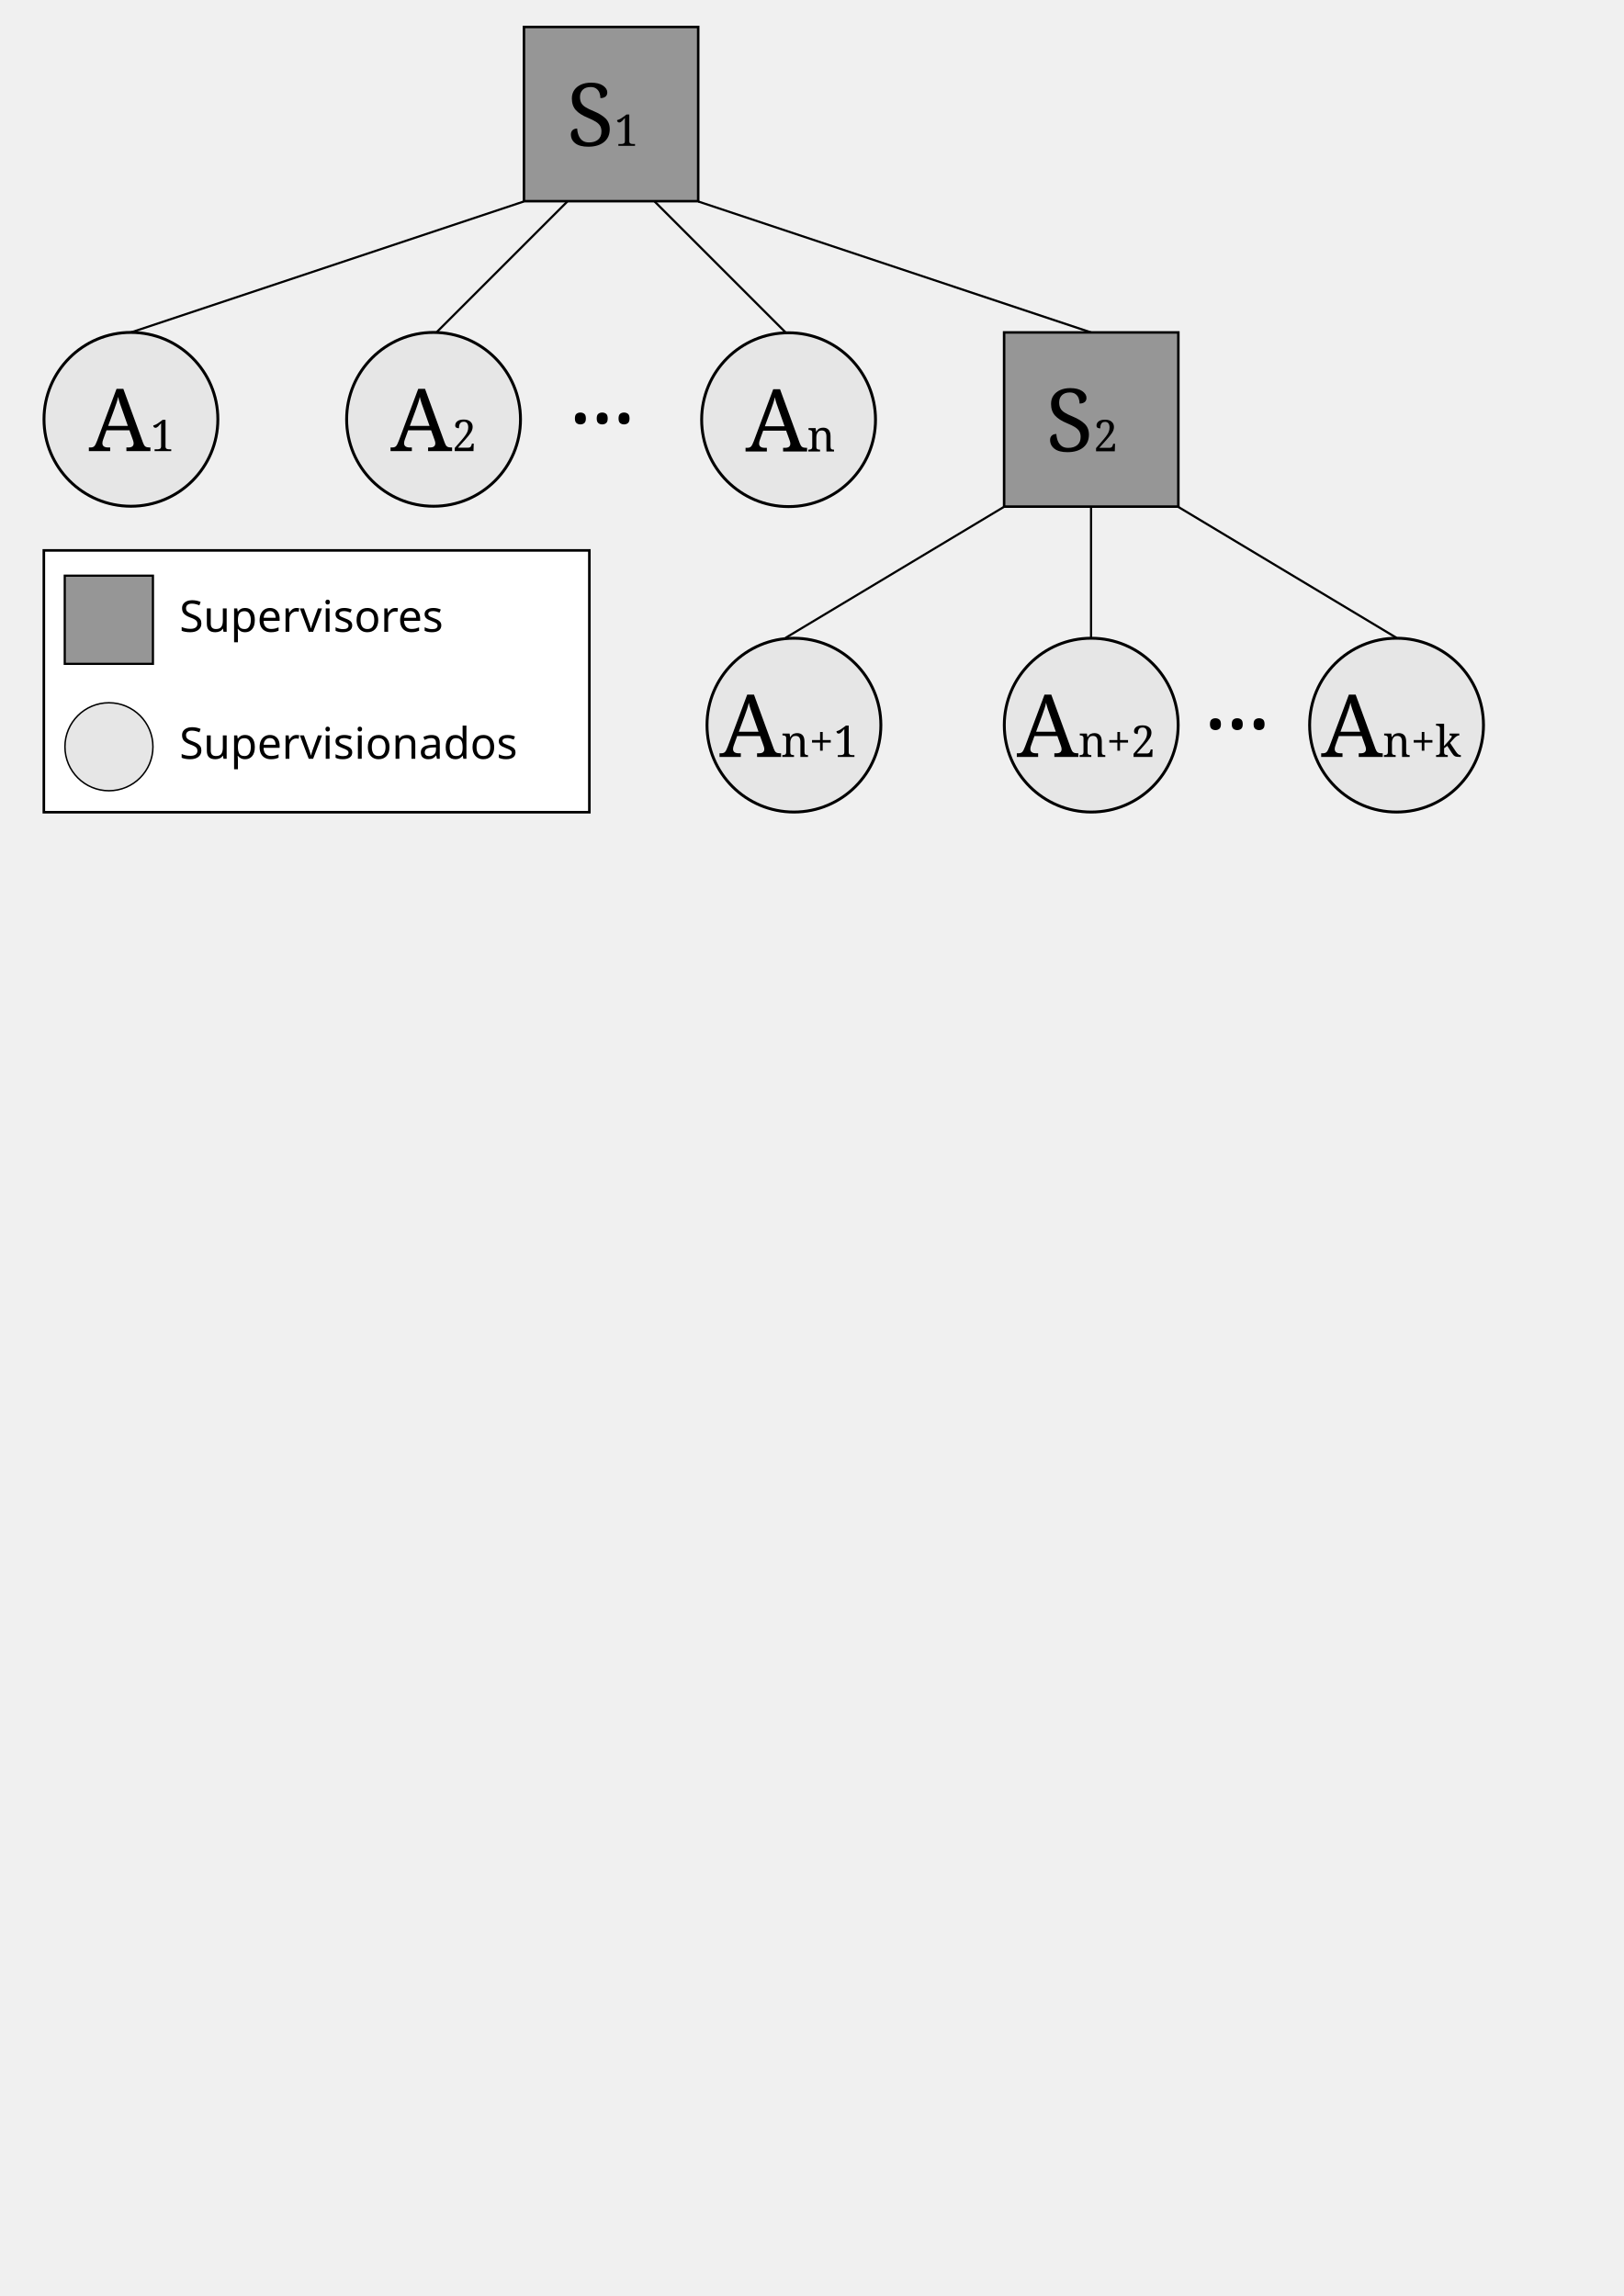
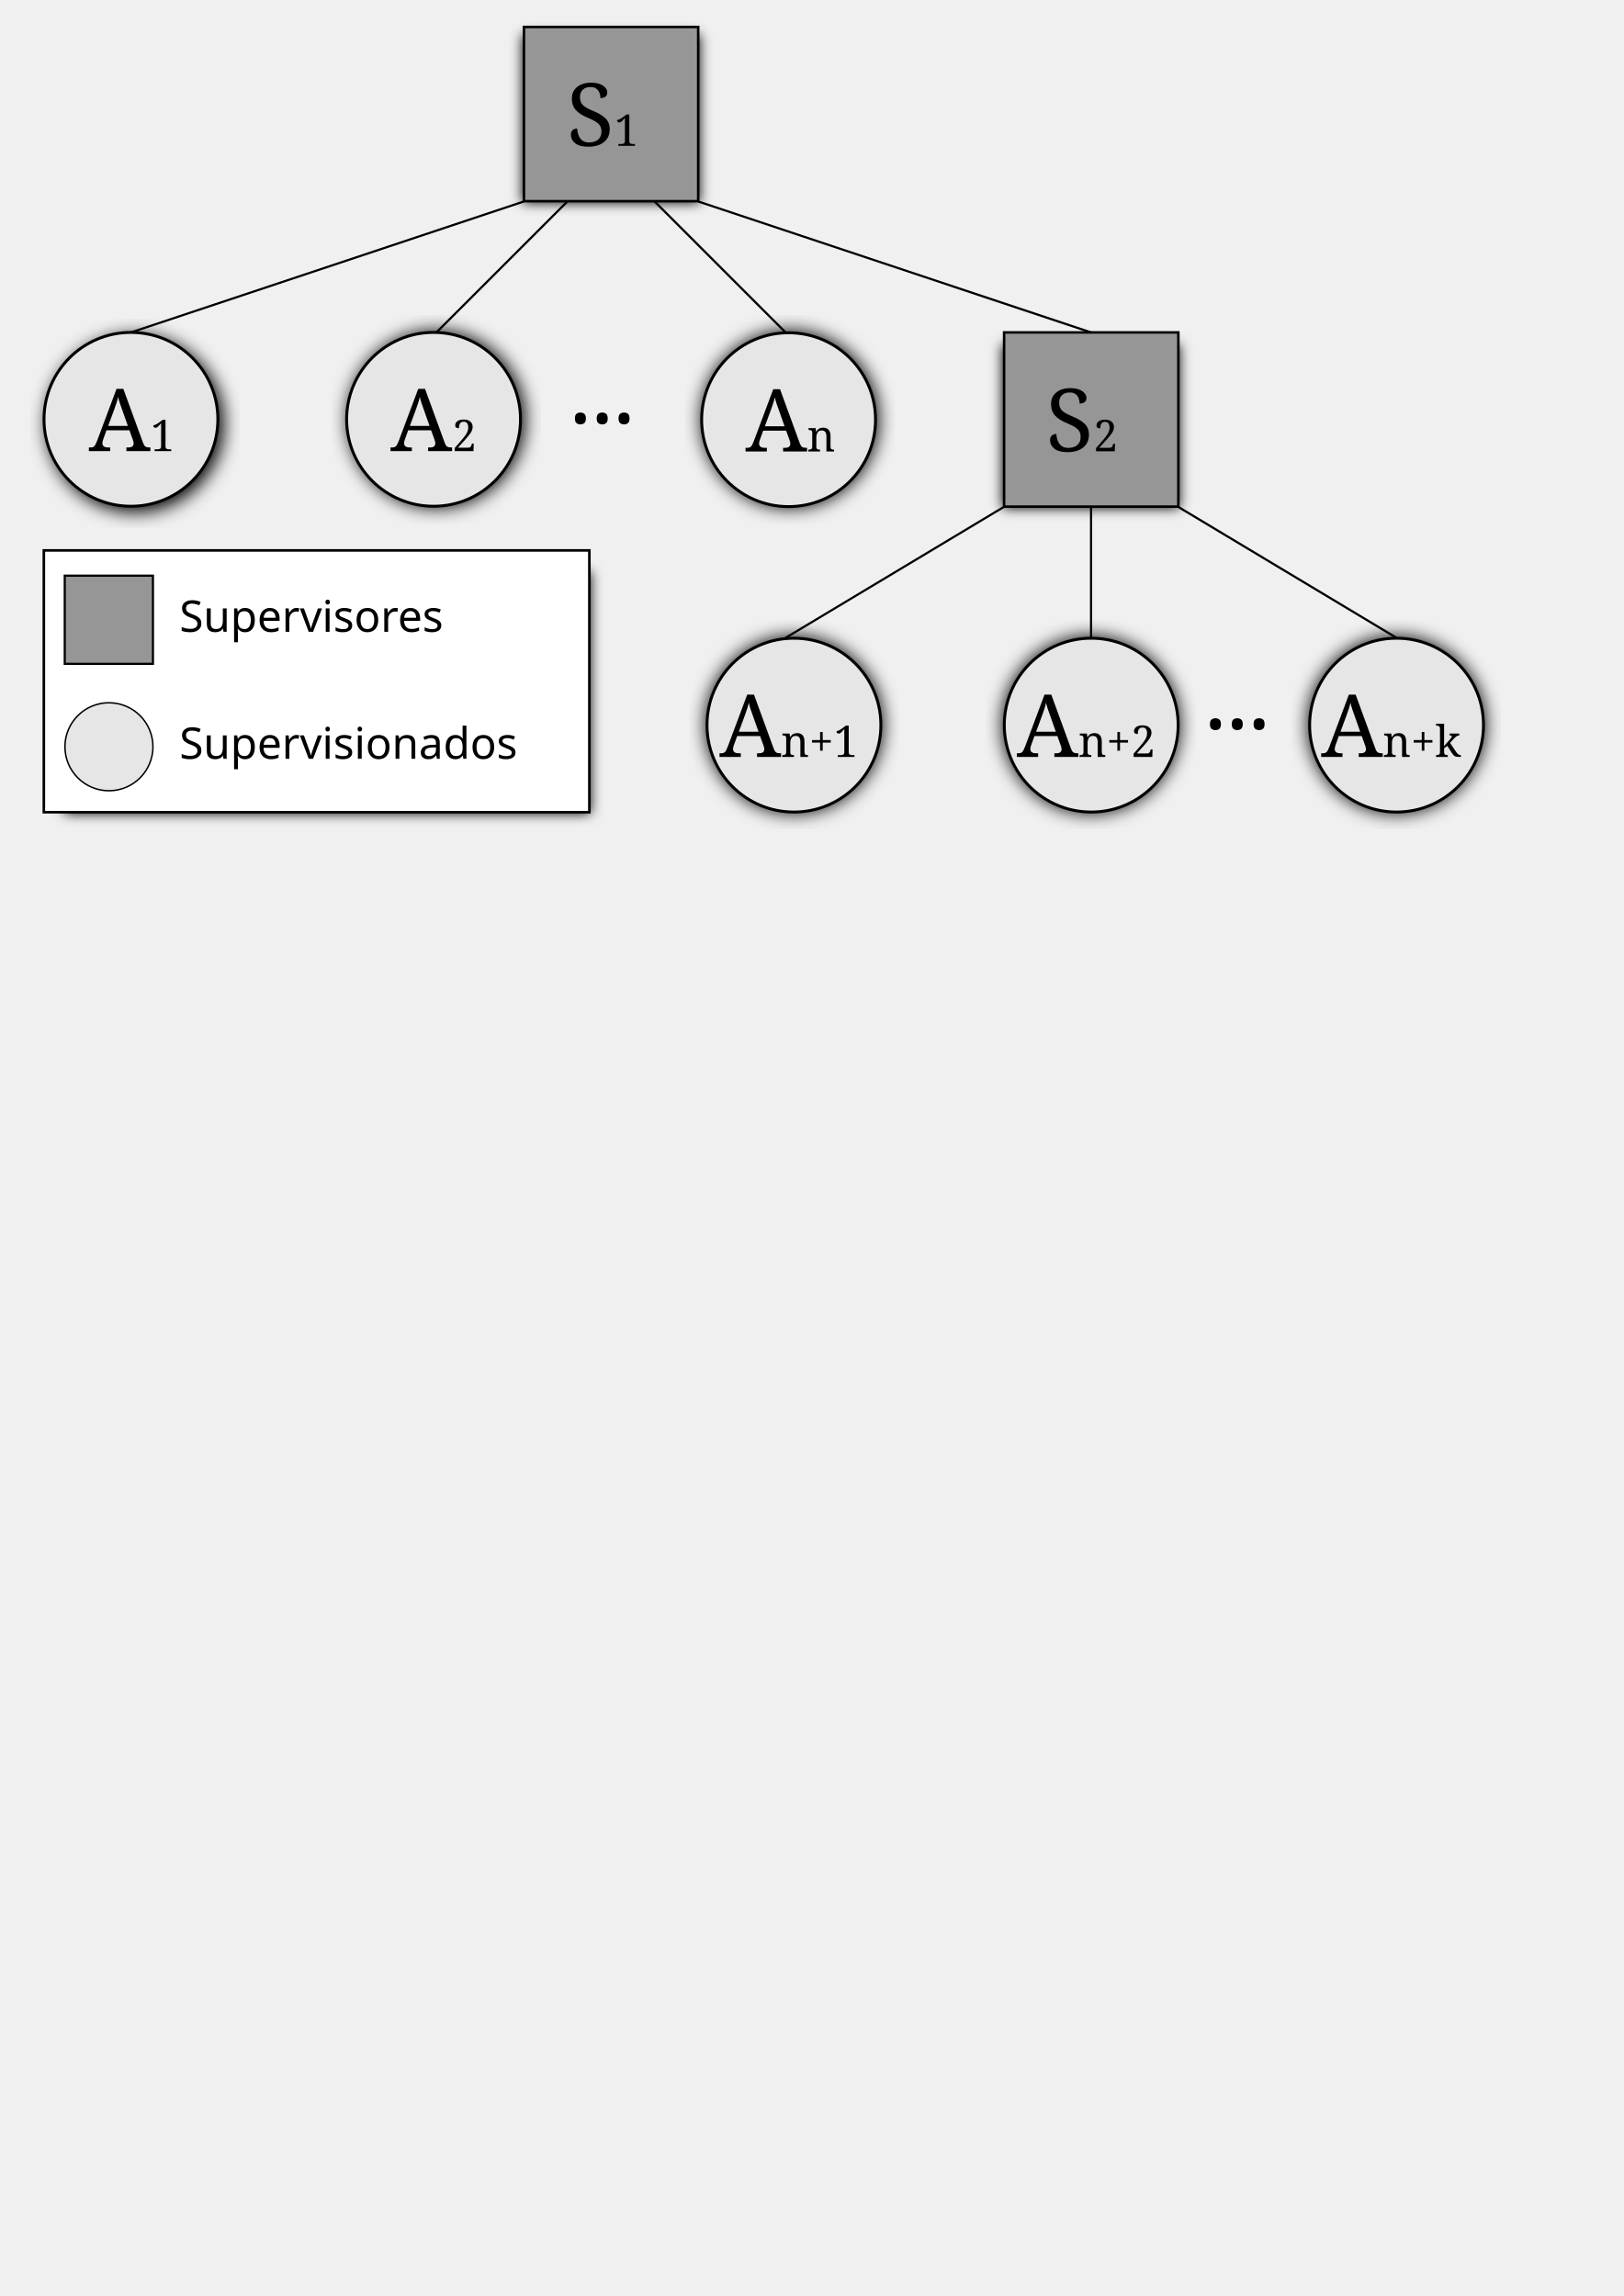
<svg xmlns="http://www.w3.org/2000/svg" width="744.094" height="1052.362" id="svg2" version="1.1">
-   <defs id="defs4" />
+   <defs id="defs4">
+     <filter id="filter3835" color-interpolation-filters="sRGB">
+       <feGaussianBlur id="feGaussianBlur3837" stdDeviation="3" />
+     </filter>
+     <filter id="filter3849" color-interpolation-filters="sRGB">
+       <feGaussianBlur id="feGaussianBlur3851" stdDeviation="3" />
+     </filter>
+     <filter id="filter3857" color-interpolation-filters="sRGB">
+       <feGaussianBlur id="feGaussianBlur3859" stdDeviation="3" />
+     </filter>
+   </defs>
  <g id="layer1">
+     <path style="fill:#000000;fill-opacity:1;stroke:#000000;stroke-width:1;stroke-miterlimit:4;stroke-opacity:1;stroke-dasharray:none;stroke-dashoffset:0;filter:url(#filter3857)" id="path3869" d="m 180,162.362 a 30,30 0 1 1 -60,0 30,30 0 1 1 60,0 z" transform="matrix(1.327869,0,0,1.327869,440.8197,116.6026)" />
+     <path transform="matrix(1.327869,0,0,1.327869,300.8197,116.6026)" d="m 180,162.362 a 30,30 0 1 1 -60,0 30,30 0 1 1 60,0 z" id="path3867" style="fill:#000000;fill-opacity:1;stroke:#000000;stroke-width:1;stroke-miterlimit:4;stroke-opacity:1;stroke-dasharray:none;stroke-dashoffset:0;filter:url(#filter3857)" />
+     <path style="fill:#000000;fill-opacity:1;stroke:#000000;stroke-width:1;stroke-miterlimit:4;stroke-opacity:1;stroke-dasharray:none;stroke-dashoffset:0;filter:url(#filter3857)" id="path3865" d="m 180,162.362 a 30,30 0 1 1 -60,0 30,30 0 1 1 60,0 z" transform="matrix(1.327869,0,0,1.327869,164.8197,116.6026)" />
+     <path transform="matrix(1.327869,0,0,1.327869,162.8197,-23.39744)" d="m 180,162.362 a 30,30 0 1 1 -60,0 30,30 0 1 1 60,0 z" id="path3863" style="fill:#000000;fill-opacity:1;stroke:#000000;stroke-width:1;stroke-miterlimit:4;stroke-opacity:1;stroke-dasharray:none;stroke-dashoffset:0;filter:url(#filter3857)" />
+     <path style="fill:#000000;fill-opacity:1;stroke:#000000;stroke-width:1;stroke-miterlimit:4;stroke-opacity:1;stroke-dasharray:none;stroke-dashoffset:0;filter:url(#filter3857)" id="path3861" d="m 180,162.362 a 30,30 0 1 1 -60,0 30,30 0 1 1 60,0 z" transform="matrix(1.327869,0,0,1.327869,0.81967,-23.39744)" />
+     <path transform="matrix(1.327869,0,0,1.327869,-137.1803,-21.39744)" d="m 180,162.362 a 30,30 0 1 1 -60,0 30,30 0 1 1 60,0 z" id="path3855" style="fill:#000000;fill-opacity:1;stroke:#000000;stroke-width:1;stroke-miterlimit:4;stroke-opacity:1;stroke-dasharray:none;stroke-dashoffset:0;filter:url(#filter3857)" />
+     <rect transform="matrix(1,0,0,0.9041204,215.8856,143.5688)" style="fill:#000000;fill-opacity:1;stroke:#000000;stroke-width:1.167;stroke-miterlimit:4;stroke-opacity:1;stroke-dasharray:none;stroke-dashoffset:0;filter:url(#filter3849)" id="rect3853" width="79.848" height="81.848" x="244.114" y="16.362" />
+     <rect y="16.362" x="244.114" height="81.848" width="79.848" id="rect3839" style="fill:#000000;fill-opacity:1;stroke:#000000;stroke-width:1.167;stroke-miterlimit:4;stroke-opacity:1;stroke-dasharray:none;stroke-dashoffset:0;filter:url(#filter3849)" transform="matrix(1,0,0,0.9285561,-4,1.168978)" />
+     <rect y="262.362" x="30" height="120" width="250" id="rect3065" style="fill:#000000;fill-opacity:1;stroke:#000000;stroke-width:1.179;stroke-miterlimit:4;stroke-opacity:1;stroke-dasharray:none;stroke-dashoffset:0;filter:url(#filter3835)" transform="matrix(0.96,0,0,0.9166667,1.2,21.86351)" />
    <rect style="fill:#969696;fill-opacity:1;stroke:#000000;stroke-width:1.152;stroke-miterlimit:4;stroke-opacity:1;stroke-dasharray:none;stroke-dashoffset:0" id="rect2987" width="79.848" height="79.848" x="240.114" y="12.362" />
    <path style="fill:#e6e6e6;fill-opacity:1;stroke:#000000;stroke-width:1;stroke-miterlimit:4;stroke-opacity:1;stroke-dasharray:none;stroke-dashoffset:0" id="path2989" d="m 180,162.362 a 30,30 0 1 1 -60,0 30,30 0 1 1 60,0 z" transform="matrix(1.327869,0,0,1.327869,-139.1803,-23.39744)" />
    <path transform="matrix(1.327869,0,0,1.327869,-0.4882574,-23.39744)" d="m 180,162.362 a 30,30 0 1 1 -60,0 30,30 0 1 1 60,0 z" id="path3759" style="fill:#e6e6e6;fill-opacity:1;stroke:#000000;stroke-width:1;stroke-miterlimit:4;stroke-opacity:1;stroke-dasharray:none;stroke-dashoffset:0" />
    <path style="fill:#e6e6e6;fill-opacity:1;stroke:#000000;stroke-width:1;stroke-miterlimit:4;stroke-opacity:1;stroke-dasharray:none;stroke-dashoffset:0" id="path3761" d="m 180,162.362 a 30,30 0 1 1 -60,0 30,30 0 1 1 60,0 z" transform="matrix(1.327869,0,0,1.327869,162.2038,-23.23351)" />
    <rect y="152.362" x="460.152" height="79.848" width="79.848" id="rect3765" style="fill:#969696;fill-opacity:1;stroke:#000000;stroke-width:1.152;stroke-miterlimit:4;stroke-opacity:1;stroke-dasharray:none;stroke-dashoffset:0" />
    <path transform="matrix(1.327869,0,0,1.327869,164.6557,116.7665)" d="m 180,162.362 a 30,30 0 1 1 -60,0 30,30 0 1 1 60,0 z" id="path3767" style="fill:#e6e6e6;fill-opacity:1;stroke:#000000;stroke-width:1;stroke-miterlimit:4;stroke-opacity:1;stroke-dasharray:none;stroke-dashoffset:0" />
    <path transform="matrix(1.327869,0,0,1.327869,300.8959,116.7665)" d="m 180,162.362 a 30,30 0 1 1 -60,0 30,30 0 1 1 60,0 z" id="path3769" style="fill:#e6e6e6;fill-opacity:1;stroke:#000000;stroke-width:1;stroke-miterlimit:4;stroke-opacity:1;stroke-dasharray:none;stroke-dashoffset:0" />
    <path transform="matrix(1.327869,0,0,1.327869,440.8197,116.7665)" d="m 180,162.362 a 30,30 0 1 1 -60,0 30,30 0 1 1 60,0 z" id="path3771" style="fill:#e6e6e6;fill-opacity:1;stroke:#000000;stroke-width:1;stroke-miterlimit:4;stroke-opacity:1;stroke-dasharray:none;stroke-dashoffset:0" />
    <path style="fill:none;stroke:#000000;stroke-width:1px;stroke-linecap:butt;stroke-linejoin:miter;stroke-opacity:1" d="M 320,92.362 500,152.362" id="path3773" />
    <path style="fill:none;stroke:#000000;stroke-width:1px;stroke-linecap:butt;stroke-linejoin:miter;stroke-opacity:1" d="M 240,92.362 60,152.362" id="path3775" />
    <path style="fill:none;stroke:#000000;stroke-width:1px;stroke-linecap:butt;stroke-linejoin:miter;stroke-opacity:1" d="M 260,92.362 200,152.362" id="path3777" />
    <path id="path3779" d="m 300,92.362 60,60" style="fill:none;stroke:#000000;stroke-width:1px;stroke-linecap:butt;stroke-linejoin:miter;stroke-opacity:1" />
    <path style="fill:none;stroke:#000000;stroke-width:1px;stroke-linecap:butt;stroke-linejoin:miter;stroke-opacity:1" d="m 460,232.362 -100,60" id="path3781" />
    <path style="fill:none;stroke:#000000;stroke-width:1px;stroke-linecap:butt;stroke-linejoin:miter;stroke-opacity:1" d="m 500,232.362 0,60" id="path3783" />
    <path id="path3785" d="m 540,232.362 100,60" style="fill:none;stroke:#000000;stroke-width:1px;stroke-linecap:butt;stroke-linejoin:miter;stroke-opacity:1" />
    <text xml:space="preserve" style="font-size:40px;font-style:normal;font-weight:normal;line-height:125%;letter-spacing:0px;word-spacing:0px;fill:#000000;fill-opacity:1;stroke:none;font-family:Sans" x="259.706" y="66.846" id="text3789">
      <tspan id="tspan3791" x="259.706" y="66.846" style="font-size:40px;font-style:normal;font-variant:normal;font-weight:normal;font-stretch:normal;font-family:Serif;-inkscape-font-specification:Serif">S<tspan style="font-size:20px" id="tspan3797">1</tspan>
      </tspan>
    </text>
    <text id="text3793" y="206.846" x="479.305" style="font-size:40px;font-style:normal;font-weight:normal;line-height:125%;letter-spacing:0px;word-spacing:0px;fill:#000000;fill-opacity:1;stroke:none;font-family:Sans" xml:space="preserve">
      <tspan style="font-style:normal;font-variant:normal;font-weight:normal;font-stretch:normal;font-family:Serif;-inkscape-font-specification:Serif" y="206.846" x="479.305" id="tspan3795">S<tspan style="font-size:20px" id="tspan3799">2</tspan>
      </tspan>
    </text>
    <text id="text3801" y="206.778" x="40.723" style="font-size:40px;font-style:normal;font-weight:normal;line-height:125%;letter-spacing:0px;word-spacing:0px;fill:#000000;fill-opacity:1;stroke:none;font-family:Sans" xml:space="preserve">
      <tspan style="font-size:40px;font-style:normal;font-variant:normal;font-weight:normal;font-stretch:normal;font-family:Serif;-inkscape-font-specification:Serif" y="206.778" x="40.723" id="tspan3803">A<tspan id="tspan3805" style="font-size:20px">1</tspan>
      </tspan>
    </text>
    <text xml:space="preserve" style="font-size:40px;font-style:normal;font-weight:normal;line-height:125%;letter-spacing:0px;word-spacing:0px;fill:#000000;fill-opacity:1;stroke:none;font-family:Sans" x="178.975" y="206.778" id="text3807">
      <tspan id="tspan3809" x="178.975" y="206.778" style="font-size:40px;font-style:normal;font-variant:normal;font-weight:normal;font-stretch:normal;font-family:Serif;-inkscape-font-specification:Serif">A<tspan style="font-size:20px" id="tspan3811">2</tspan>
      </tspan>
    </text>
    <text id="text3813" y="206.942" x="341.667" style="font-size:40px;font-style:normal;font-weight:normal;line-height:125%;letter-spacing:0px;word-spacing:0px;fill:#000000;fill-opacity:1;stroke:none;font-family:Sans" xml:space="preserve">
      <tspan style="font-size:40px;font-style:normal;font-variant:normal;font-weight:normal;font-stretch:normal;font-family:Serif;-inkscape-font-specification:Serif" y="206.942" x="341.667" id="tspan3815">A<tspan id="tspan3817" style="font-size:20px">n</tspan>
      </tspan>
    </text>
    <text id="text3819" y="194.239" x="260.975" style="font-size:40px;font-style:normal;font-weight:normal;line-height:125%;letter-spacing:0px;word-spacing:0px;fill:#000000;fill-opacity:1;stroke:none;font-family:Sans" xml:space="preserve">
      <tspan style="font-size:40px;font-style:normal;font-variant:normal;font-weight:normal;font-stretch:normal;font-family:Serif;-inkscape-font-specification:Serif" y="194.239" x="260.975" id="tspan3821">...</tspan>
    </text>
    <text xml:space="preserve" style="font-size:40px;font-style:normal;font-weight:normal;line-height:125%;letter-spacing:0px;word-spacing:0px;fill:#000000;fill-opacity:1;stroke:none;font-family:Sans" x="329.735" y="346.942" id="text3825">
      <tspan id="tspan3827" x="329.735" y="346.942" style="font-size:40px;font-style:normal;font-variant:normal;font-weight:normal;font-stretch:normal;font-family:Serif;-inkscape-font-specification:Serif">A<tspan style="font-size:20px" id="tspan3831">n+1</tspan>
      </tspan>
    </text>
    <text id="text3833" y="346.942" x="465.975" style="font-size:40px;font-style:normal;font-weight:normal;line-height:125%;letter-spacing:0px;word-spacing:0px;fill:#000000;fill-opacity:1;stroke:none;font-family:Sans" xml:space="preserve">
      <tspan style="font-size:40px;font-style:normal;font-variant:normal;font-weight:normal;font-stretch:normal;font-family:Serif;-inkscape-font-specification:Serif" y="346.942" x="465.975" id="tspan3835">A<tspan id="tspan3837" style="font-size:20px">n+2</tspan>
      </tspan>
    </text>
    <text xml:space="preserve" style="font-size:40px;font-style:normal;font-weight:normal;line-height:125%;letter-spacing:0px;word-spacing:0px;fill:#000000;fill-opacity:1;stroke:none;font-family:Sans" x="552" y="334.362" id="text3839">
      <tspan id="tspan3841" x="552" y="334.362" style="font-size:40px;font-style:normal;font-variant:normal;font-weight:normal;font-stretch:normal;font-family:Serif;-inkscape-font-specification:Serif">...</tspan>
    </text>
    <text xml:space="preserve" style="font-size:40px;font-style:normal;font-weight:normal;line-height:125%;letter-spacing:0px;word-spacing:0px;fill:#000000;fill-opacity:1;stroke:none;font-family:Sans" x="605.459" y="346.942" id="text3843">
      <tspan id="tspan3845" x="605.459" y="346.942" style="font-size:40px;font-style:normal;font-variant:normal;font-weight:normal;font-stretch:normal;font-family:Serif;-inkscape-font-specification:Serif">A<tspan style="font-size:20px" id="tspan3847">n+k</tspan>
      </tspan>
    </text>
-     <g id="g3863" transform="translate(0.08925918,-20.08925)">
-       <rect y="272.362" x="20" height="120" width="250" id="rect3849" style="fill:#ffffff;fill-opacity:1;stroke:#000000;stroke-width:1.179;stroke-miterlimit:4;stroke-opacity:1;stroke-dasharray:none;stroke-dashoffset:0" />
-       <rect style="fill:#969696;fill-opacity:1;stroke:#000000;stroke-width:1;stroke-miterlimit:4;stroke-opacity:1;stroke-dasharray:none;stroke-dashoffset:0" id="rect3851" width="40.417" height="40.417" x="29.583" y="283.946" />
-       <path transform="matrix(0.6721312,0,0,0.6721311,-50.98361,253.2335)" d="m 180,162.362 c 0,16.569 -13.431,30 -30,30 -16.569,0 -30,-13.431 -30,-30 0,-16.569 13.431,-30 30,-30 16.569,0 30,13.431 30,30 z" id="path3853" style="fill:#e6e6e6;fill-opacity:1;stroke:#000000;stroke-width:1;stroke-miterlimit:4;stroke-opacity:1;stroke-dasharray:none;stroke-dashoffset:0" />
-       <text id="text3855" y="309.671" x="82.143" style="font-size:40px;font-style:normal;font-weight:normal;line-height:125%;letter-spacing:0px;word-spacing:0px;fill:#000000;fill-opacity:1;stroke:none;font-family:Sans" xml:space="preserve">
-         <tspan style="font-size:20px" y="309.671" x="82.143" id="tspan3857">Supervisores</tspan>
-       </text>
-       <text xml:space="preserve" style="font-size:40px;font-style:normal;font-weight:normal;line-height:125%;letter-spacing:0px;word-spacing:0px;fill:#000000;fill-opacity:1;stroke:none;font-family:Sans" x="82.143" y="367.88" id="text3859">
-         <tspan id="tspan3861" x="82.143" y="367.88" style="font-size:20px">Supervisionados</tspan>
-       </text>
-     </g>
+     <rect style="fill:#ffffff;fill-opacity:1;stroke:#000000;stroke-width:1.179;stroke-miterlimit:4;stroke-opacity:1;stroke-dasharray:none;stroke-dashoffset:0" id="rect3849" width="250" height="120" x="20.089" y="252.273" />
+     <rect y="263.856" x="29.673" height="40.417" width="40.417" id="rect3851" style="fill:#969696;fill-opacity:1;stroke:#000000;stroke-width:1;stroke-miterlimit:4;stroke-opacity:1;stroke-dasharray:none;stroke-dashoffset:0" />
+     <path style="fill:#e6e6e6;fill-opacity:1;stroke:#000000;stroke-width:1;stroke-miterlimit:4;stroke-opacity:1;stroke-dasharray:none;stroke-dashoffset:0" id="path3853" d="m 180,162.362 a 30,30 0 1 1 -60,0 30,30 0 1 1 60,0 z" transform="matrix(0.6721312,0,0,0.6721311,-50.89435,233.1442)" />
+     <text xml:space="preserve" style="font-size:40px;font-style:normal;font-weight:normal;line-height:125%;letter-spacing:0px;word-spacing:0px;fill:#000000;fill-opacity:1;stroke:none;font-family:Sans" x="82.232" y="289.582" id="text3855">
+       <tspan id="tspan3857" x="82.232" y="289.582" style="font-size:20px">Supervisores</tspan>
+     </text>
+     <text id="text3859" y="347.791" x="82.232" style="font-size:40px;font-style:normal;font-weight:normal;line-height:125%;letter-spacing:0px;word-spacing:0px;fill:#000000;fill-opacity:1;stroke:none;font-family:Sans" xml:space="preserve">
+       <tspan style="font-size:20px" y="347.791" x="82.232" id="tspan3861">Supervisionados</tspan>
+     </text>
  </g>
</svg>
